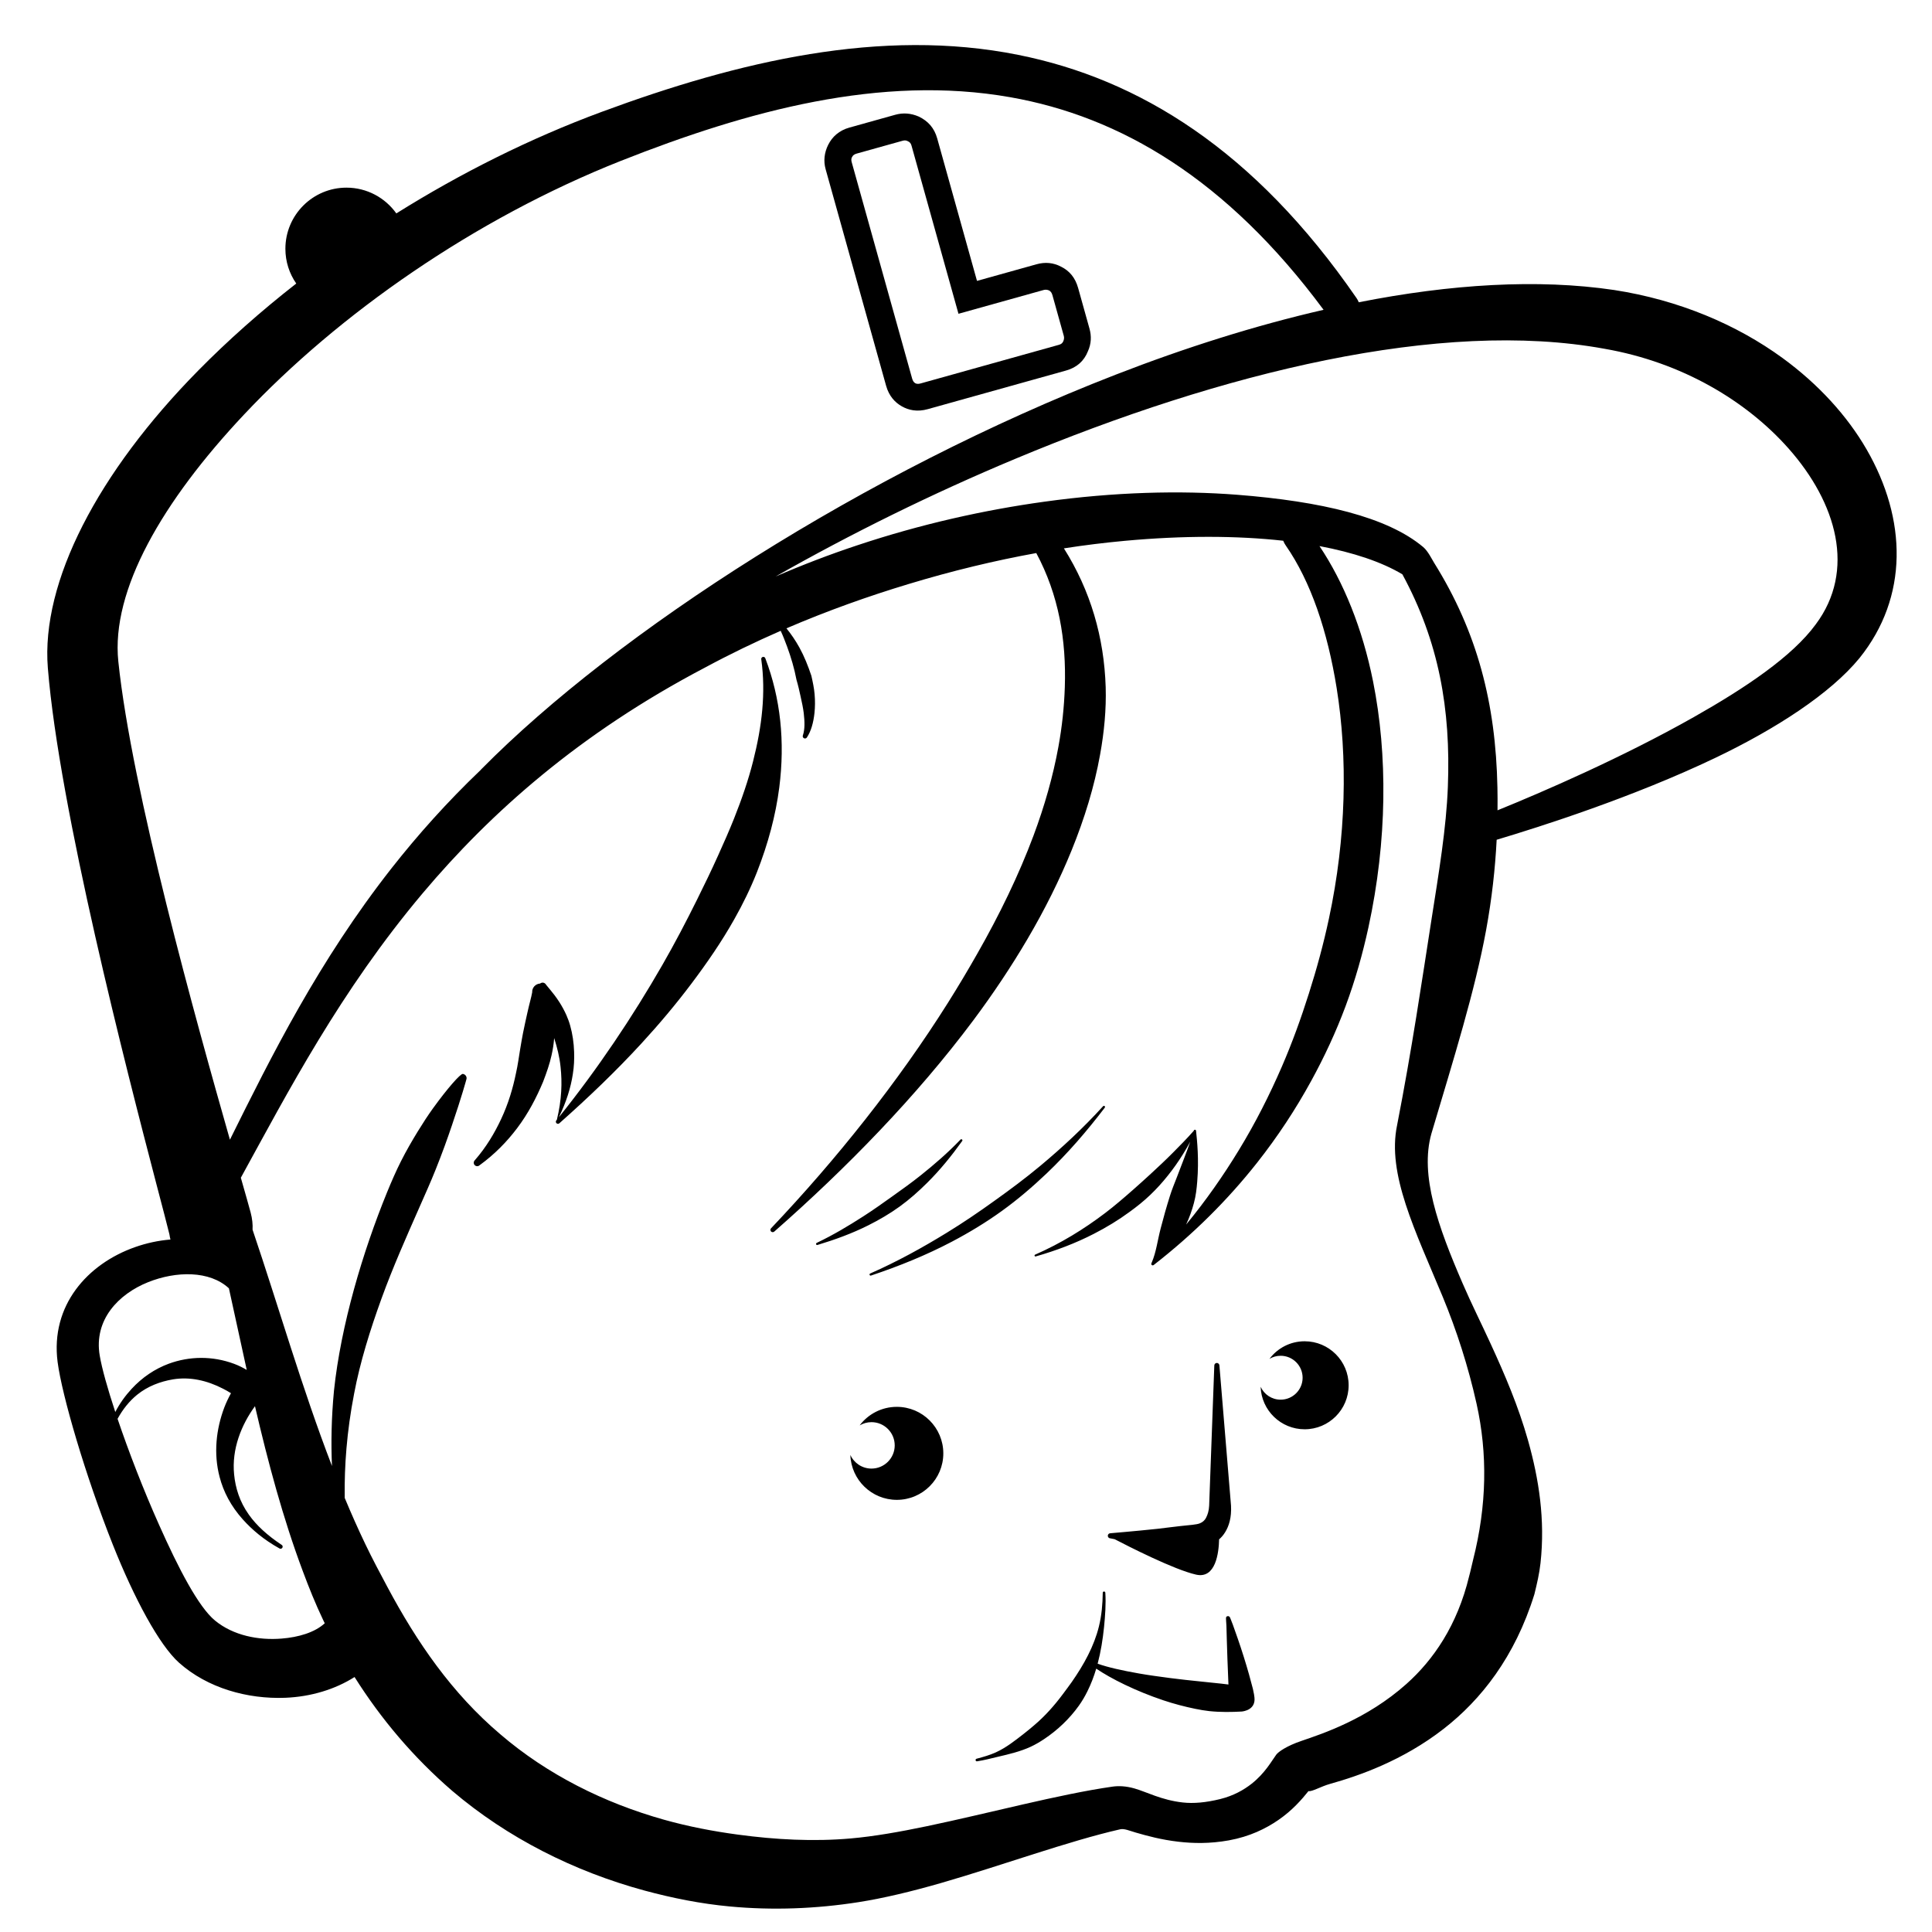
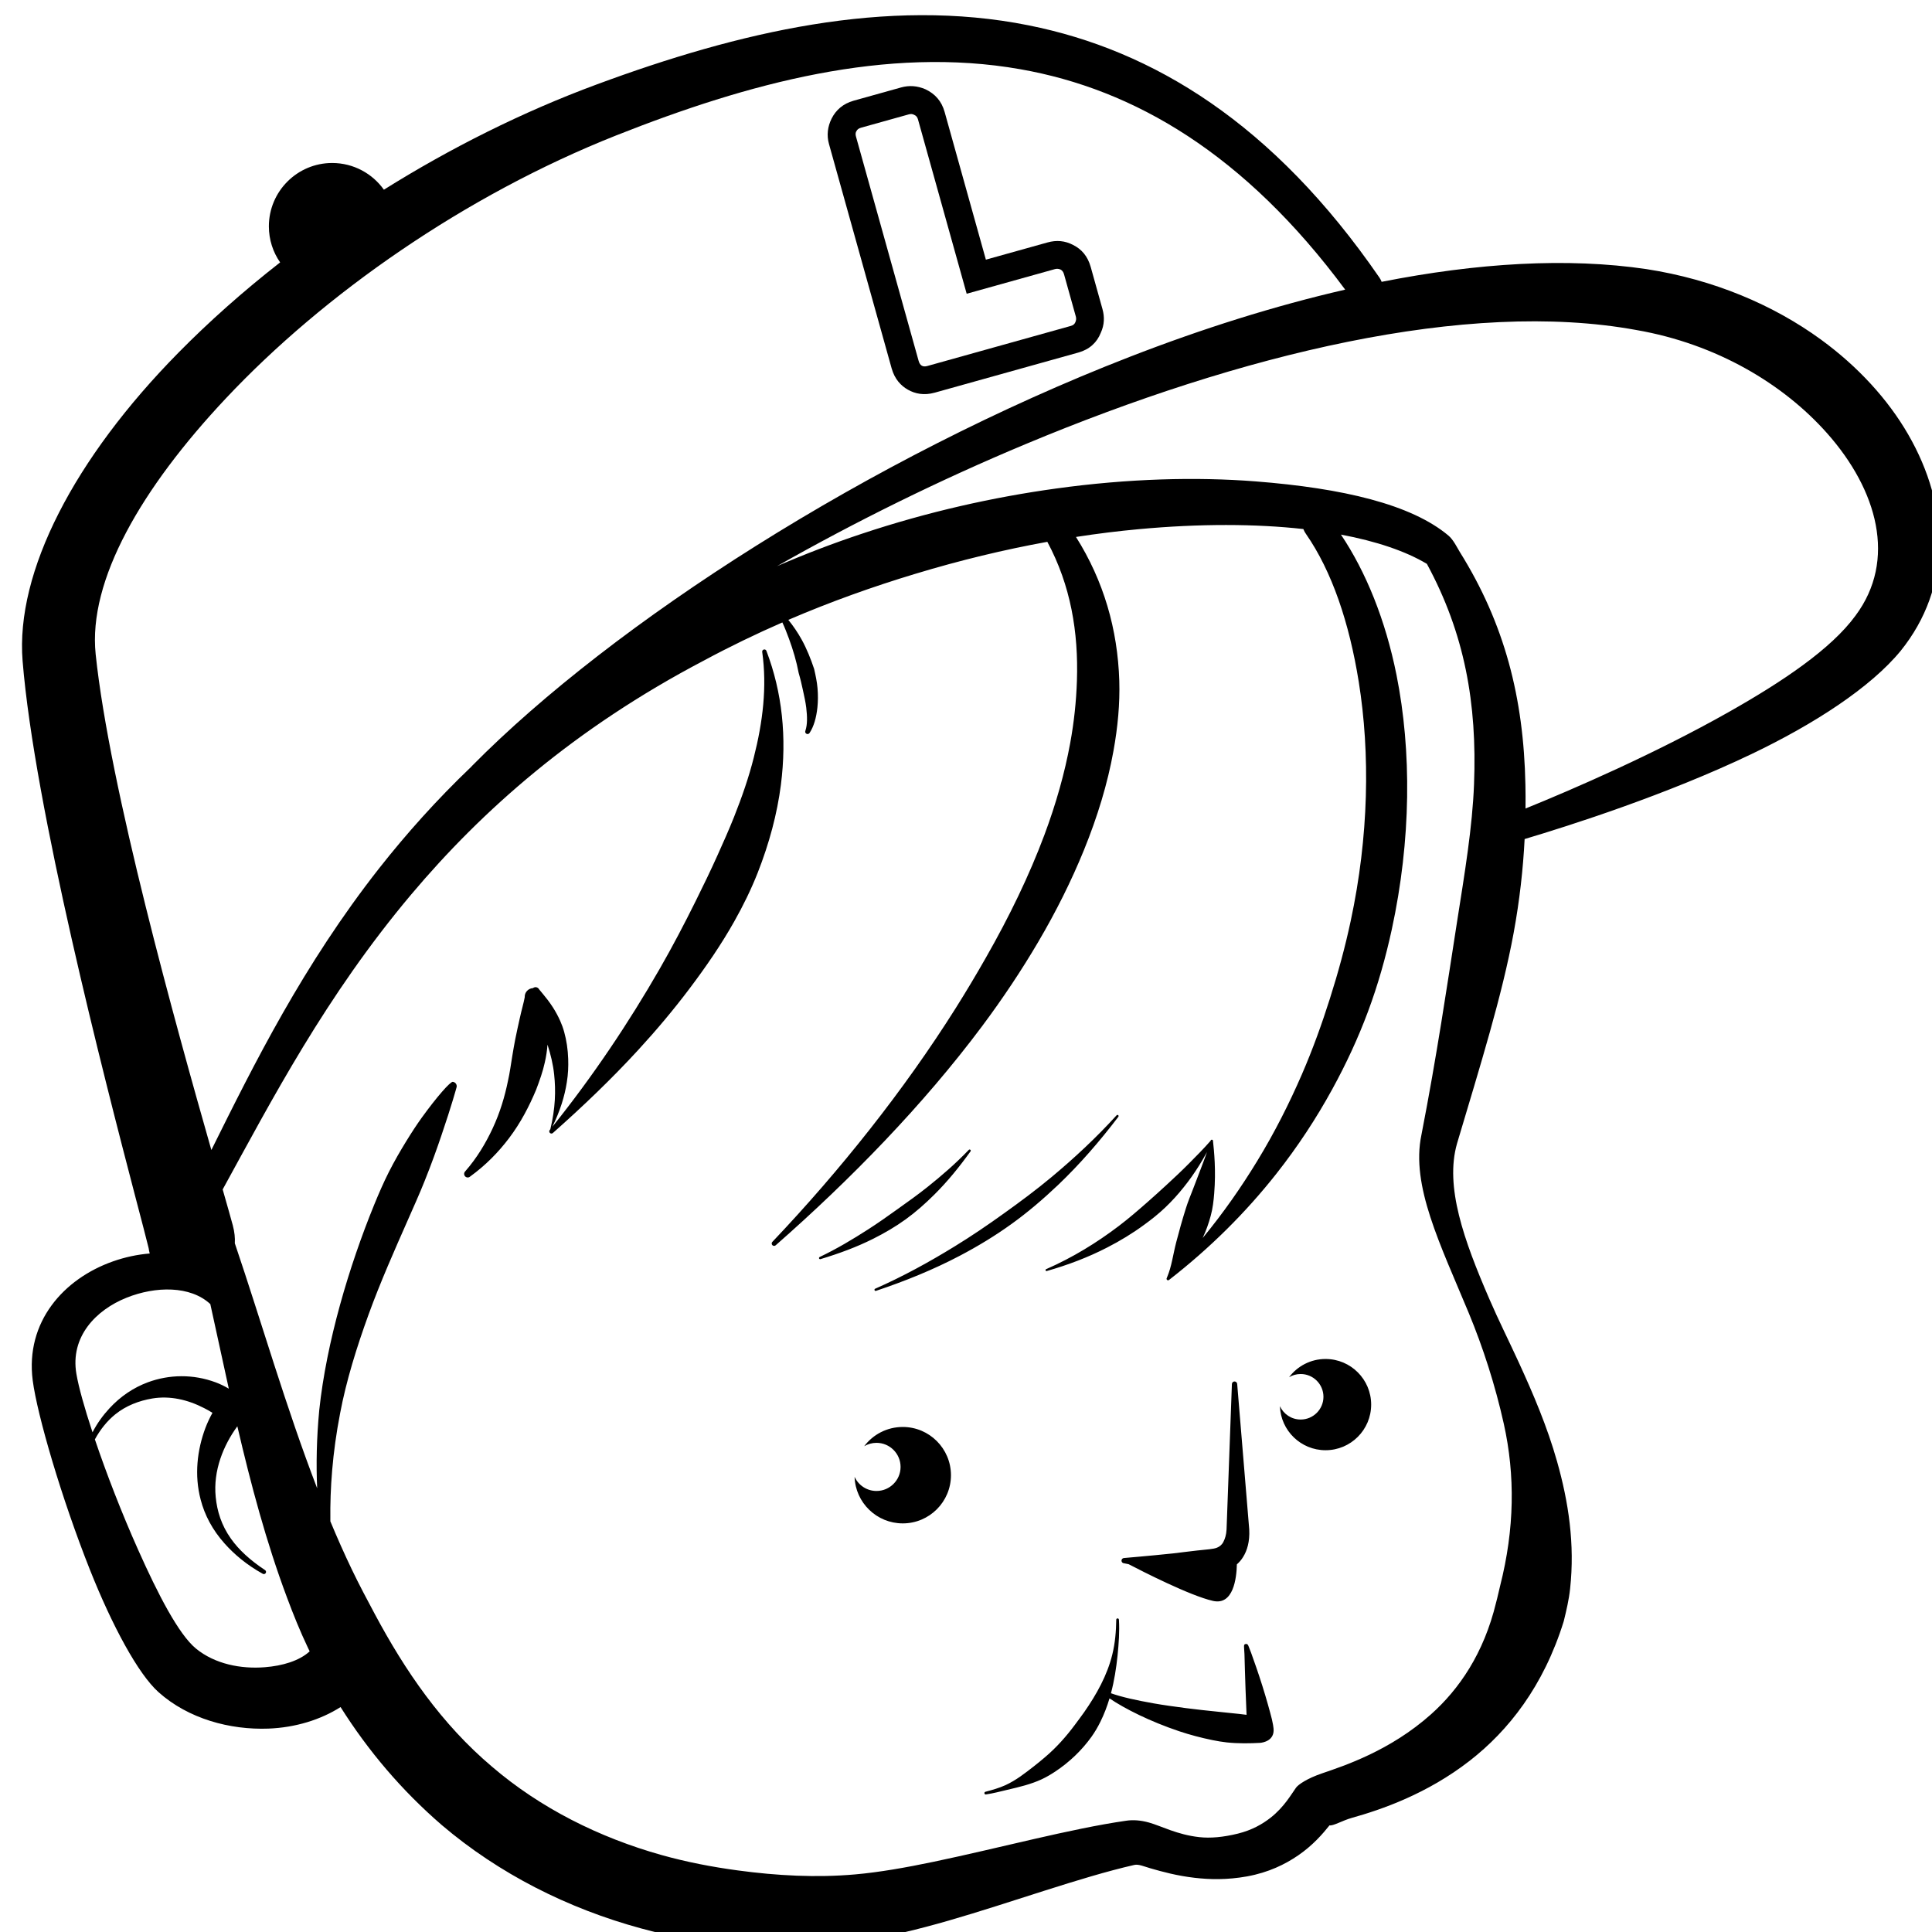
- <svg xmlns="http://www.w3.org/2000/svg" width="1500" height="1500" viewBox="0 0 1500 1500" version="1.1" xml:space="preserve" style="clip-rule:evenodd;fill-rule:evenodd;stroke-linejoin:round;stroke-miterlimit:2" id="svg42">
+ <svg xmlns="http://www.w3.org/2000/svg" width="200" height="200" viewBox="0 0 200 200" version="1.1" xml:space="preserve" style="clip-rule:evenodd;fill-rule:evenodd;stroke-linejoin:round;stroke-miterlimit:2" id="svg42">
  <defs id="defs46">
        
    
            
            
            
        </defs>
-   <g id="g91" transform="translate(-485.5111,-737.6826)">
+   <g id="g91" transform="matrix(0.1382304,0,0,0.1382304,-69.90783,-105.2362)">
    <g transform="matrix(240.4389,-67.15155,67.15155,240.4389,1171.588,1043.398)" id="g32">
      <path d="m 0.374,-0.26 h 0.192 c 0.028,0 0.052,0.009 0.072,0.028 0.021,0.019 0.033,0.044 0.033,0.078 v 0.131 C 0.671,0.001 0.664,0.024 0.647,0.044 0.628,0.069 0.601,0.083 0.566,0.083 H 0.119 C 0.085,0.083 0.061,0.07 0.044,0.053 0.027,0.036 0.014,0.012 0.014,-0.022 v -0.699 c 0,-0.027 0.01,-0.051 0.028,-0.071 0.019,-0.021 0.045,-0.034 0.078,-0.034 h 0.148 c 0.025,0 0.048,0.008 0.069,0.025 0.024,0.021 0.037,0.047 0.037,0.081 z M 0.098,-0.72 c 0,-0.006 0.001,-0.012 0.006,-0.016 0.003,-0.004 0.009,-0.006 0.016,-0.006 h 0.148 c 0.006,0 0.011,0.001 0.016,0.006 0.005,0.004 0.007,0.009 0.007,0.016 v 0.543 h 0.275 c 0.006,0 0.011,0.002 0.016,0.006 0.004,0.004 0.006,0.009 0.006,0.017 v 0.131 c 0,0.006 -0.002,0.011 -0.006,0.016 C 0.578,-0.002 0.573,0 0.566,0 H 0.119 C 0.105,0 0.098,-0.007 0.098,-0.022 Z" id="path30" />
    </g>
    <g transform="matrix(3.922355,0,0,3.922355,-4006.679,-3922.139)" id="g36">
      <path d="m 1223.73,1230.26 c 12.69,-7.94 26.46,-14.86 40.67,-20.11 26.98,-9.98 55.3,-16.72 82.44,-11.27 23.73,4.75 46.68,18.69 66.98,48.18 0.17,0.25 0.31,0.52 0.41,0.79 18.2,-3.6 35.45,-4.67 50.55,-2.43 12.84,1.98 24.26,6.85 33.32,13.45 7.13,5.2 12.82,11.46 16.66,18.11 7.98,13.81 8.33,29.19 -1.41,41.3 -5.75,7.02 -16.53,14.01 -28.56,19.76 -16.24,7.76 -34.49,13.58 -43.26,16.2 -0.29,5.67 -0.94,11.62 -2.09,17.89 -2.22,12.06 -6.34,25.2 -10.83,40.29 -2.32,8.2 1.3,18.36 6.19,29.65 1.69,3.92 3.68,7.88 5.57,12 2.79,6.07 5.47,12.34 7.36,19.03 2.17,7.68 3.42,15.73 2.48,24.31 -0.22,2.05 -0.7,4.09 -1.21,6.17 -3.87,12.47 -10.61,20.92 -17.94,26.63 -8.16,6.35 -16.86,9.33 -22.5,10.91 -1.83,0.51 -3.6,1.59 -4.28,1.43 -1.29,1.61 -3.17,3.81 -5.99,5.74 -2.48,1.7 -5.64,3.26 -9.76,4.01 -3.84,0.69 -7.12,0.6 -9.99,0.27 -3.38,-0.39 -6.16,-1.15 -8.47,-1.82 -1.27,-0.37 -2.25,-0.82 -3.06,-0.64 -10.28,2.34 -23.35,7.14 -35.49,10.64 -5.76,1.66 -11.32,3 -16.29,3.78 -8.35,1.31 -16.97,1.66 -25.54,0.85 -5.68,-0.53 -11.31,-1.65 -16.82,-3.14 -14,-3.8 -27.17,-10.45 -38.07,-19.73 -7.68,-6.63 -14.08,-14.2 -19.34,-22.54 -3.81,2.42 -8.61,3.91 -13.75,4.11 -7.41,0.28 -15.33,-1.89 -21,-6.95 -3.9,-3.48 -8.87,-12.72 -13.1,-23.36 -5.44,-13.69 -10.07,-29.56 -10.93,-36.17 -1.44,-11.2 5.93,-19.41 15.31,-22.72 2.29,-0.81 4.67,-1.32 7.03,-1.51 -0.09,-0.33 -0.15,-0.66 -0.2,-0.99 l -0.06,-0.25 c -0.4,-1.66 -1.31,-5.1 -2.55,-9.84 -5.93,-22.68 -19.2,-74.15 -21.46,-102.05 -1.38,-17 9.89,-38.71 29.76,-58.87 5.81,-5.9 12.33,-11.7 19.41,-17.23 -1.36,-1.96 -2.15,-4.33 -2.15,-6.88 0,-6.68 5.42,-12.1 12.09,-12.1 4.07,0 7.68,2.02 9.87,5.1 z m 156.33,200.15 c 3.91,-4.74 7.36,-9.68 10.44,-14.74 3.29,-5.39 6.08,-10.92 8.51,-16.52 2.07,-4.78 3.81,-9.61 5.34,-14.44 1.58,-4.96 2.92,-9.9 3.97,-14.82 3.47,-16.18 3.73,-32 1.54,-45.67 -1.81,-11.27 -5.11,-21.09 -10.08,-28.24 -0.18,-0.24 -0.35,-0.56 -0.5,-0.93 -9.1,-1.01 -19.76,-1.05 -31.37,0.02 -3.91,0.36 -7.93,0.85 -12.04,1.49 5.29,8.38 7.96,17.64 8.27,27.48 0.13,4.37 -0.29,8.84 -1.11,13.36 -1.12,6.25 -3.06,12.6 -5.65,18.97 -2.38,5.84 -5.3,11.7 -8.71,17.5 -3.19,5.43 -6.79,10.83 -10.73,16.11 -11.25,15.06 -25.1,29.26 -39.39,41.81 -0.18,0.17 -0.47,0.17 -0.65,-0.01 -0.17,-0.19 -0.17,-0.48 0.02,-0.65 12.92,-13.61 25.1,-28.91 34.99,-44.61 2.02,-3.21 3.94,-6.43 5.77,-9.65 4.47,-7.83 8.27,-15.68 11.17,-23.44 2.21,-5.92 3.87,-11.79 4.92,-17.53 0.74,-4.02 1.15,-7.98 1.28,-11.87 0.31,-9.3 -1.19,-18.23 -5.65,-26.54 -8.17,1.48 -16.63,3.51 -25.24,6.12 -7.99,2.41 -16.11,5.3 -24.21,8.78 0.92,1.13 1.79,2.4 2.56,3.79 0.97,1.76 1.73,3.68 2.37,5.59 0.28,1.23 0.54,2.45 0.64,3.63 0.12,1.32 0.1,2.57 -0.02,3.73 -0.21,1.97 -0.69,3.61 -1.47,4.81 -0.11,0.22 -0.38,0.32 -0.6,0.21 -0.23,-0.1 -0.32,-0.37 -0.22,-0.6 0.4,-1.19 0.36,-2.69 0.16,-4.4 -0.13,-1.05 -0.37,-2.15 -0.63,-3.32 -0.23,-1.06 -0.48,-2.17 -0.81,-3.28 -0.42,-2.22 -1.08,-4.45 -1.85,-6.54 -0.41,-1.1 -0.81,-2.15 -1.27,-3.13 -5.01,2.19 -10.01,4.6 -14.97,7.27 -24.76,12.99 -42.38,28.63 -55.89,44.67 -16.34,19.4 -26.71,39.41 -36,56.32 0.92,3.21 1.59,5.58 1.94,6.88 0.33,1.25 0.44,2.39 0.38,3.4 5.13,15.14 9.76,31.31 15.72,46.78 -0.2,-4.5 -0.12,-9.5 0.4,-14.94 1.37,-12.96 5.69,-27.45 10.5,-39.23 0.89,-2.17 1.79,-4.24 2.76,-6.16 1.09,-2.16 2.23,-4.11 3.32,-5.89 1.05,-1.71 2.03,-3.21 2.98,-4.53 2.9,-4.02 5.47,-6.92 5.94,-6.86 0.47,0.06 0.8,0.49 0.74,0.95 0,0.04 -0.96,3.56 -2.92,9.3 -0.86,2.54 -1.91,5.48 -3.21,8.71 -0.96,2.42 -2.11,4.95 -3.28,7.62 -2.45,5.56 -5.14,11.6 -7.41,17.84 -2.28,6.28 -4.27,12.68 -5.43,18.83 -1.49,7.67 -1.94,14.51 -1.87,20.31 v 0.36 c 1.3,3.12 2.66,6.19 4.11,9.21 1.38,2.88 2.87,5.67 4.36,8.46 5.82,10.89 12.74,21 22.37,29.15 9.26,7.94 20.49,13.55 32.39,16.89 4.78,1.34 9.67,2.28 14.58,2.94 7.47,1.01 15,1.41 22.37,0.76 4.57,-0.4 9.69,-1.3 15.04,-2.42 12.53,-2.62 26.14,-6.31 36.72,-7.83 1.29,-0.19 2.74,-0.11 4.37,0.35 2.35,0.66 5.38,2.32 9.58,2.78 2.13,0.24 4.58,0.02 7.39,-0.67 2.67,-0.66 4.67,-1.81 6.23,-3.03 2.67,-2.1 4,-4.56 4.88,-5.76 0.41,-0.56 2.05,-1.73 5,-2.73 4.18,-1.43 12.96,-4.3 20.77,-11.27 5.32,-4.75 10.06,-11.57 12.41,-21.32 0.3,-1.08 0.51,-2.16 0.78,-3.22 2.75,-10.84 2.88,-21.06 0.7,-30.89 -1.66,-7.46 -3.98,-14.61 -6.68,-21.14 -5.49,-13.22 -11.08,-24.37 -9.06,-34.02 2.96,-15.19 4.91,-28.55 6.77,-40.47 1.52,-9.67 2.97,-18.35 3.28,-26.51 0.6,-15.44 -1.79,-28.76 -9,-42.07 -4.08,-2.44 -9.67,-4.32 -16.41,-5.59 4.77,7.11 8.5,16.28 10.61,26.81 2.89,14.46 2.82,31.44 -0.92,48.66 -1.14,5.22 -2.61,10.47 -4.54,15.64 -1.87,5.01 -4.15,9.94 -6.8,14.77 -3.06,5.59 -6.62,11.01 -10.71,16.19 -5.79,7.33 -12.58,14.11 -20.45,20.23 -0.12,0.11 -0.31,0.1 -0.41,-0.02 -0.1,-0.11 -0.1,-0.27 -0.01,-0.38 0,-0.05 0.01,-0.1 0.05,-0.14 0.87,-2.06 1.11,-4.27 1.74,-6.69 0.55,-2.13 1.16,-4.29 1.82,-6.39 0.41,-1.33 0.94,-2.58 1.41,-3.8 1.05,-2.75 1.99,-5.15 2.63,-6.99 -0.46,0.84 -0.93,1.67 -1.44,2.48 -0.93,1.49 -1.92,2.9 -3,4.24 -1.09,1.37 -2.26,2.66 -3.51,3.85 -1.26,1.2 -2.62,2.29 -4.03,3.31 -2.23,1.64 -4.6,3.08 -7.08,4.35 -3.61,1.86 -7.45,3.32 -11.51,4.48 -0.1,0.04 -0.2,-0.01 -0.24,-0.11 -0.04,-0.1 0.01,-0.21 0.11,-0.24 5.08,-2.23 9.63,-5.03 13.85,-8.23 1.91,-1.45 3.71,-3.01 5.51,-4.59 1.19,-1.05 2.37,-2.11 3.55,-3.2 1.47,-1.35 2.92,-2.71 4.35,-4.15 1.41,-1.42 2.8,-2.82 4.14,-4.35 0.01,-0.12 0.11,-0.21 0.24,-0.2 0.12,0 0.22,0.11 0.21,0.24 0.21,1.95 0.59,5.6 0.23,10.02 -0.11,1.39 -0.27,2.83 -0.66,4.26 -0.38,1.44 -0.9,2.88 -1.54,4.25 z m -17.79,87.9 c -0.45,1.52 -1.02,3.02 -1.74,4.47 -0.49,1 -1.06,1.97 -1.71,2.88 -1.83,2.55 -4.17,4.8 -6.89,6.61 -0.83,0.55 -1.69,1.06 -2.61,1.49 -2.05,0.95 -4.25,1.47 -6.61,2.02 -1.3,0.31 -2.62,0.66 -4.02,0.87 -0.14,0.03 -0.28,-0.06 -0.3,-0.2 -0.03,-0.14 0.06,-0.28 0.2,-0.31 1.33,-0.35 2.62,-0.72 3.81,-1.26 2.07,-0.95 3.74,-2.29 5.42,-3.59 0.72,-0.56 1.41,-1.13 2.09,-1.71 2.22,-1.87 4.09,-3.99 5.75,-6.22 0.6,-0.81 1.2,-1.6 1.77,-2.41 2.4,-3.44 4.41,-7.08 5.37,-10.99 0.55,-2.22 0.73,-4.47 0.76,-6.66 -0.01,-0.14 0.1,-0.26 0.25,-0.26 0.14,0 0.26,0.11 0.26,0.25 0.14,2.23 -0.03,4.52 -0.26,6.84 -0.25,2.4 -0.63,4.83 -1.26,7.2 2.03,0.73 4.86,1.35 8.14,1.93 1.96,0.35 4.03,0.62 6.18,0.91 2.04,0.27 4.1,0.48 6.13,0.69 1.37,0.15 2.72,0.28 4.03,0.42 0.48,0.06 0.95,0.11 1.41,0.17 -0.06,-1.43 -0.14,-3.2 -0.2,-4.99 -0.1,-2.57 -0.15,-5.05 -0.2,-6.6 -0.02,-0.53 -0.12,-1.54 -0.07,-1.69 0.05,-0.2 0.22,-0.23 0.32,-0.25 0.1,-0.01 0.31,0 0.43,0.21 0.02,0.03 0.05,0.1 0.1,0.22 0.09,0.21 0.26,0.64 0.49,1.26 0.53,1.47 1.37,3.83 2.14,6.29 0.77,2.44 1.44,4.86 1.83,6.41 0.2,0.83 0.28,1.44 0.31,1.73 0.25,2.4 -2.11,2.72 -2.53,2.76 -1.99,0.11 -4.15,0.15 -6.38,-0.08 -0.92,-0.1 -1.86,-0.26 -2.79,-0.45 -2.14,-0.44 -4.27,-1 -6.33,-1.69 -5.51,-1.85 -10.36,-4.28 -13.29,-6.27 z m -166.52,-51.95 c -2.66,3.64 -4.64,8.46 -4.13,13.51 0.26,2.66 1.08,5.38 2.91,7.95 1.51,2.14 3.68,4.12 6.5,5.99 0.2,0.12 0.26,0.37 0.14,0.57 -0.12,0.2 -0.38,0.26 -0.57,0.14 -3.1,-1.72 -5.43,-3.71 -7.26,-5.75 -2.38,-2.66 -3.83,-5.48 -4.59,-8.39 -1.24,-4.69 -0.67,-9.51 0.91,-13.72 0.38,-1 0.84,-1.96 1.34,-2.87 -0.51,-0.33 -1.04,-0.62 -1.57,-0.89 -3.19,-1.65 -6.58,-2.4 -9.91,-1.85 -2.54,0.43 -5.01,1.36 -7.09,3.04 -1.54,1.25 -2.84,2.87 -3.88,4.77 2.18,6.46 5.12,14.06 8.24,21.04 3.81,8.55 7.76,16.19 11.06,18.9 3.62,2.97 8.61,3.93 13.17,3.56 3.32,-0.26 6.55,-1.2 8.54,-3.03 -0.11,-0.24 -0.23,-0.47 -0.34,-0.7 -1.49,-3.13 -2.79,-6.35 -4.01,-9.63 -3.94,-10.52 -6.88,-21.57 -9.46,-32.64 z m 170.17,26.33 c -0.54,-0.11 -0.85,-0.17 -0.85,-0.17 -0.28,0 -0.51,-0.23 -0.51,-0.51 0,-0.28 0.23,-0.5 0.51,-0.5 0.01,-0.01 4.62,-0.38 9.34,-0.88 1.6,-0.18 3.16,-0.4 4.58,-0.55 1.75,-0.19 3.18,-0.27 3.8,-0.54 0.49,-0.2 0.94,-0.54 1.23,-1.12 0.31,-0.6 0.55,-1.36 0.6,-2.35 l 1.02,-27.75 c -0.01,-0.28 0.22,-0.51 0.49,-0.52 0.28,0 0.51,0.22 0.52,0.49 l 2.3,27.77 c 0.12,2.32 -0.4,4.03 -1.18,5.27 -0.34,0.55 -0.74,1.01 -1.18,1.39 -0.06,2.66 -0.67,7.86 -4.56,6.98 -4.39,-0.99 -13.55,-5.68 -16.11,-7.01 z m -50.48,-22.53 c 1.68,-2.23 4.35,-3.67 7.36,-3.67 5.08,0 9.2,4.13 9.2,9.21 0,5.08 -4.12,9.2 -9.2,9.2 -4.98,0 -9.04,-3.95 -9.2,-8.89 0.72,1.59 2.32,2.7 4.18,2.7 2.54,0 4.6,-2.06 4.6,-4.59 0,-2.54 -2.06,-4.6 -4.6,-4.6 -0.85,0 -1.65,0.24 -2.34,0.64 z m 81.12,-13.17 c 1.59,-2.12 4.12,-3.48 6.96,-3.48 4.81,0 8.71,3.9 8.71,8.71 0,4.81 -3.9,8.71 -8.71,8.71 -4.71,0 -8.55,-3.74 -8.71,-8.41 0.69,1.51 2.2,2.55 3.96,2.55 2.4,0 4.35,-1.95 4.35,-4.34 0,-2.4 -1.95,-4.35 -4.35,-4.35 -0.81,0 -1.56,0.22 -2.21,0.61 z m -202.44,2.19 c -1.2,-5.42 -2.35,-10.82 -3.53,-16.15 -3.81,-3.54 -10.44,-3.44 -15.99,-1.22 -5.87,2.35 -10.79,7.46 -9.58,14.54 0.43,2.53 1.54,6.5 3.08,11.16 0.89,-1.73 2,-3.25 3.24,-4.59 2.09,-2.26 4.57,-3.94 7.35,-4.97 4.06,-1.49 8.61,-1.58 12.92,0.02 0.86,0.32 1.7,0.73 2.51,1.21 z m 123.57,-18.68 c 5.59,-1.87 10.94,-4.04 16,-6.7 3.44,-1.81 6.76,-3.82 9.89,-6.08 3.14,-2.26 6.08,-4.78 8.9,-7.46 4.13,-3.94 7.91,-8.3 11.48,-12.99 0.07,-0.1 0.06,-0.24 -0.03,-0.31 -0.1,-0.08 -0.23,-0.07 -0.31,0.03 -3.92,4.31 -8.1,8.19 -12.44,11.81 -2.93,2.44 -5.97,4.7 -9.05,6.9 -3.07,2.21 -6.2,4.34 -9.45,6.33 -4.82,2.96 -9.81,5.71 -15.14,8.06 -0.12,0.04 -0.17,0.17 -0.13,0.28 0.04,0.12 0.17,0.17 0.28,0.13 z m -10.58,-6.06 c 3.51,-1.06 6.87,-2.29 10.04,-3.88 2.17,-1.09 4.25,-2.3 6.2,-3.71 1.95,-1.41 3.75,-3.01 5.47,-4.72 2.52,-2.5 4.78,-5.28 6.91,-8.25 0.08,-0.1 0.07,-0.24 -0.03,-0.31 -0.09,-0.08 -0.23,-0.07 -0.31,0.03 -2.49,2.6 -5.14,4.89 -7.87,7.07 -1.83,1.46 -3.72,2.81 -5.62,4.16 -1.89,1.35 -3.78,2.7 -5.75,3.96 -2.94,1.89 -5.95,3.69 -9.2,5.24 -0.11,0.05 -0.17,0.17 -0.13,0.29 0.05,0.11 0.18,0.17 0.29,0.12 z m -51.21,-25.27 c 7.72,-9.62 14.58,-19.86 20.49,-30.15 2.49,-4.33 4.74,-8.65 6.86,-12.92 1.46,-2.94 2.86,-5.83 4.15,-8.7 1.12,-2.48 2.2,-4.91 3.17,-7.34 1.53,-3.85 2.83,-7.6 3.78,-11.37 1.75,-6.88 2.54,-13.52 1.62,-20.13 -0.06,-0.23 0.08,-0.45 0.3,-0.51 0.22,-0.06 0.45,0.07 0.51,0.3 3,7.89 3.91,16.45 2.75,25.54 -0.71,5.53 -2.22,11.17 -4.43,16.79 -1.24,3.14 -2.76,6.26 -4.49,9.32 -2.46,4.37 -5.37,8.61 -8.53,12.8 -3.02,4.01 -6.29,7.9 -9.79,11.71 -5.09,5.54 -10.57,10.78 -16.27,15.83 -0.16,0.17 -0.42,0.17 -0.59,0.01 -0.16,-0.16 -0.17,-0.42 -0.01,-0.59 l 0.09,-0.11 c 0.97,-3.98 1.06,-7.38 0.73,-10.43 -0.21,-2.04 -0.68,-3.85 -1.22,-5.57 -0.02,-0.05 -0.03,-0.1 -0.05,-0.15 -0.08,1.09 -0.25,2.24 -0.52,3.41 -0.37,1.7 -0.98,3.43 -1.66,5.21 -1.3,3.1 -2.92,6.27 -5.18,9.25 -2.02,2.67 -4.43,5.14 -7.42,7.31 -0.27,0.25 -0.7,0.23 -0.96,-0.05 -0.25,-0.27 -0.23,-0.71 0.04,-0.96 2.26,-2.59 3.9,-5.36 5.22,-8.18 1.42,-3.04 2.32,-6.09 2.92,-9.03 0.38,-1.65 0.57,-3.25 0.83,-4.77 0.18,-1.11 0.37,-2.17 0.56,-3.17 0.29,-1.48 0.6,-2.8 0.86,-4 0.39,-1.78 0.79,-3.1 0.96,-4.08 -0.05,-0.91 0.65,-1.68 1.56,-1.74 0.05,-0.03 0.09,-0.06 0.15,-0.09 0.38,-0.2 0.84,-0.05 1.04,0.33 0.54,0.66 1.08,1.29 1.64,2.02 0.35,0.46 0.67,0.92 1,1.43 0.51,0.8 0.98,1.66 1.39,2.58 0.29,0.66 0.55,1.36 0.75,2.09 0.45,1.61 0.71,3.33 0.77,5.17 0.05,1.42 -0.01,2.89 -0.26,4.43 -0.41,2.66 -1.27,5.46 -2.76,8.51 z m -15.47,-68.75 c 0.04,-0.06 0.09,-0.11 0.14,-0.16 26.97,-27.3 76.01,-58.85 125.52,-78.07 13.84,-5.38 27.72,-9.76 41.18,-12.85 -19.21,-25.93 -40.27,-38.25 -62.01,-42.08 -25.6,-4.52 -52.01,2.67 -77.14,12.62 -28.96,11.48 -55.86,30.33 -74.55,50.21 -16.12,17.14 -26.34,34.76 -24.87,48.86 2.66,25.49 15.34,70.99 22.09,94.66 8.18,-16.48 17.54,-35.33 32.03,-53.78 5.17,-6.57 10.98,-13.08 17.61,-19.41 z m 201.27,7.99 c 8.85,-3.59 24.68,-10.43 38.87,-18.46 10.13,-5.73 19.46,-11.96 24.13,-18.36 7.93,-10.62 4.2,-23.98 -5.41,-34.82 -8.3,-9.36 -21.04,-17.05 -36.43,-19.72 -32.37,-5.93 -75.62,4.65 -116.6,21.78 -16.47,6.88 -32.57,14.84 -47.46,23.3 5.37,-2.32 10.76,-4.38 16.12,-6.16 12.68,-4.23 25.22,-7.01 37.1,-8.65 13.85,-1.92 26.81,-2.25 38.13,-1.37 16.64,1.3 29.75,4.38 36.85,10.36 0.93,0.78 1.72,2.42 2.15,3.11 8.56,13.71 12.2,27.84 12.53,44.45 0.03,1.49 0.04,3 0.02,4.54 z" id="path34" />
    </g>
  </g>
</svg>
